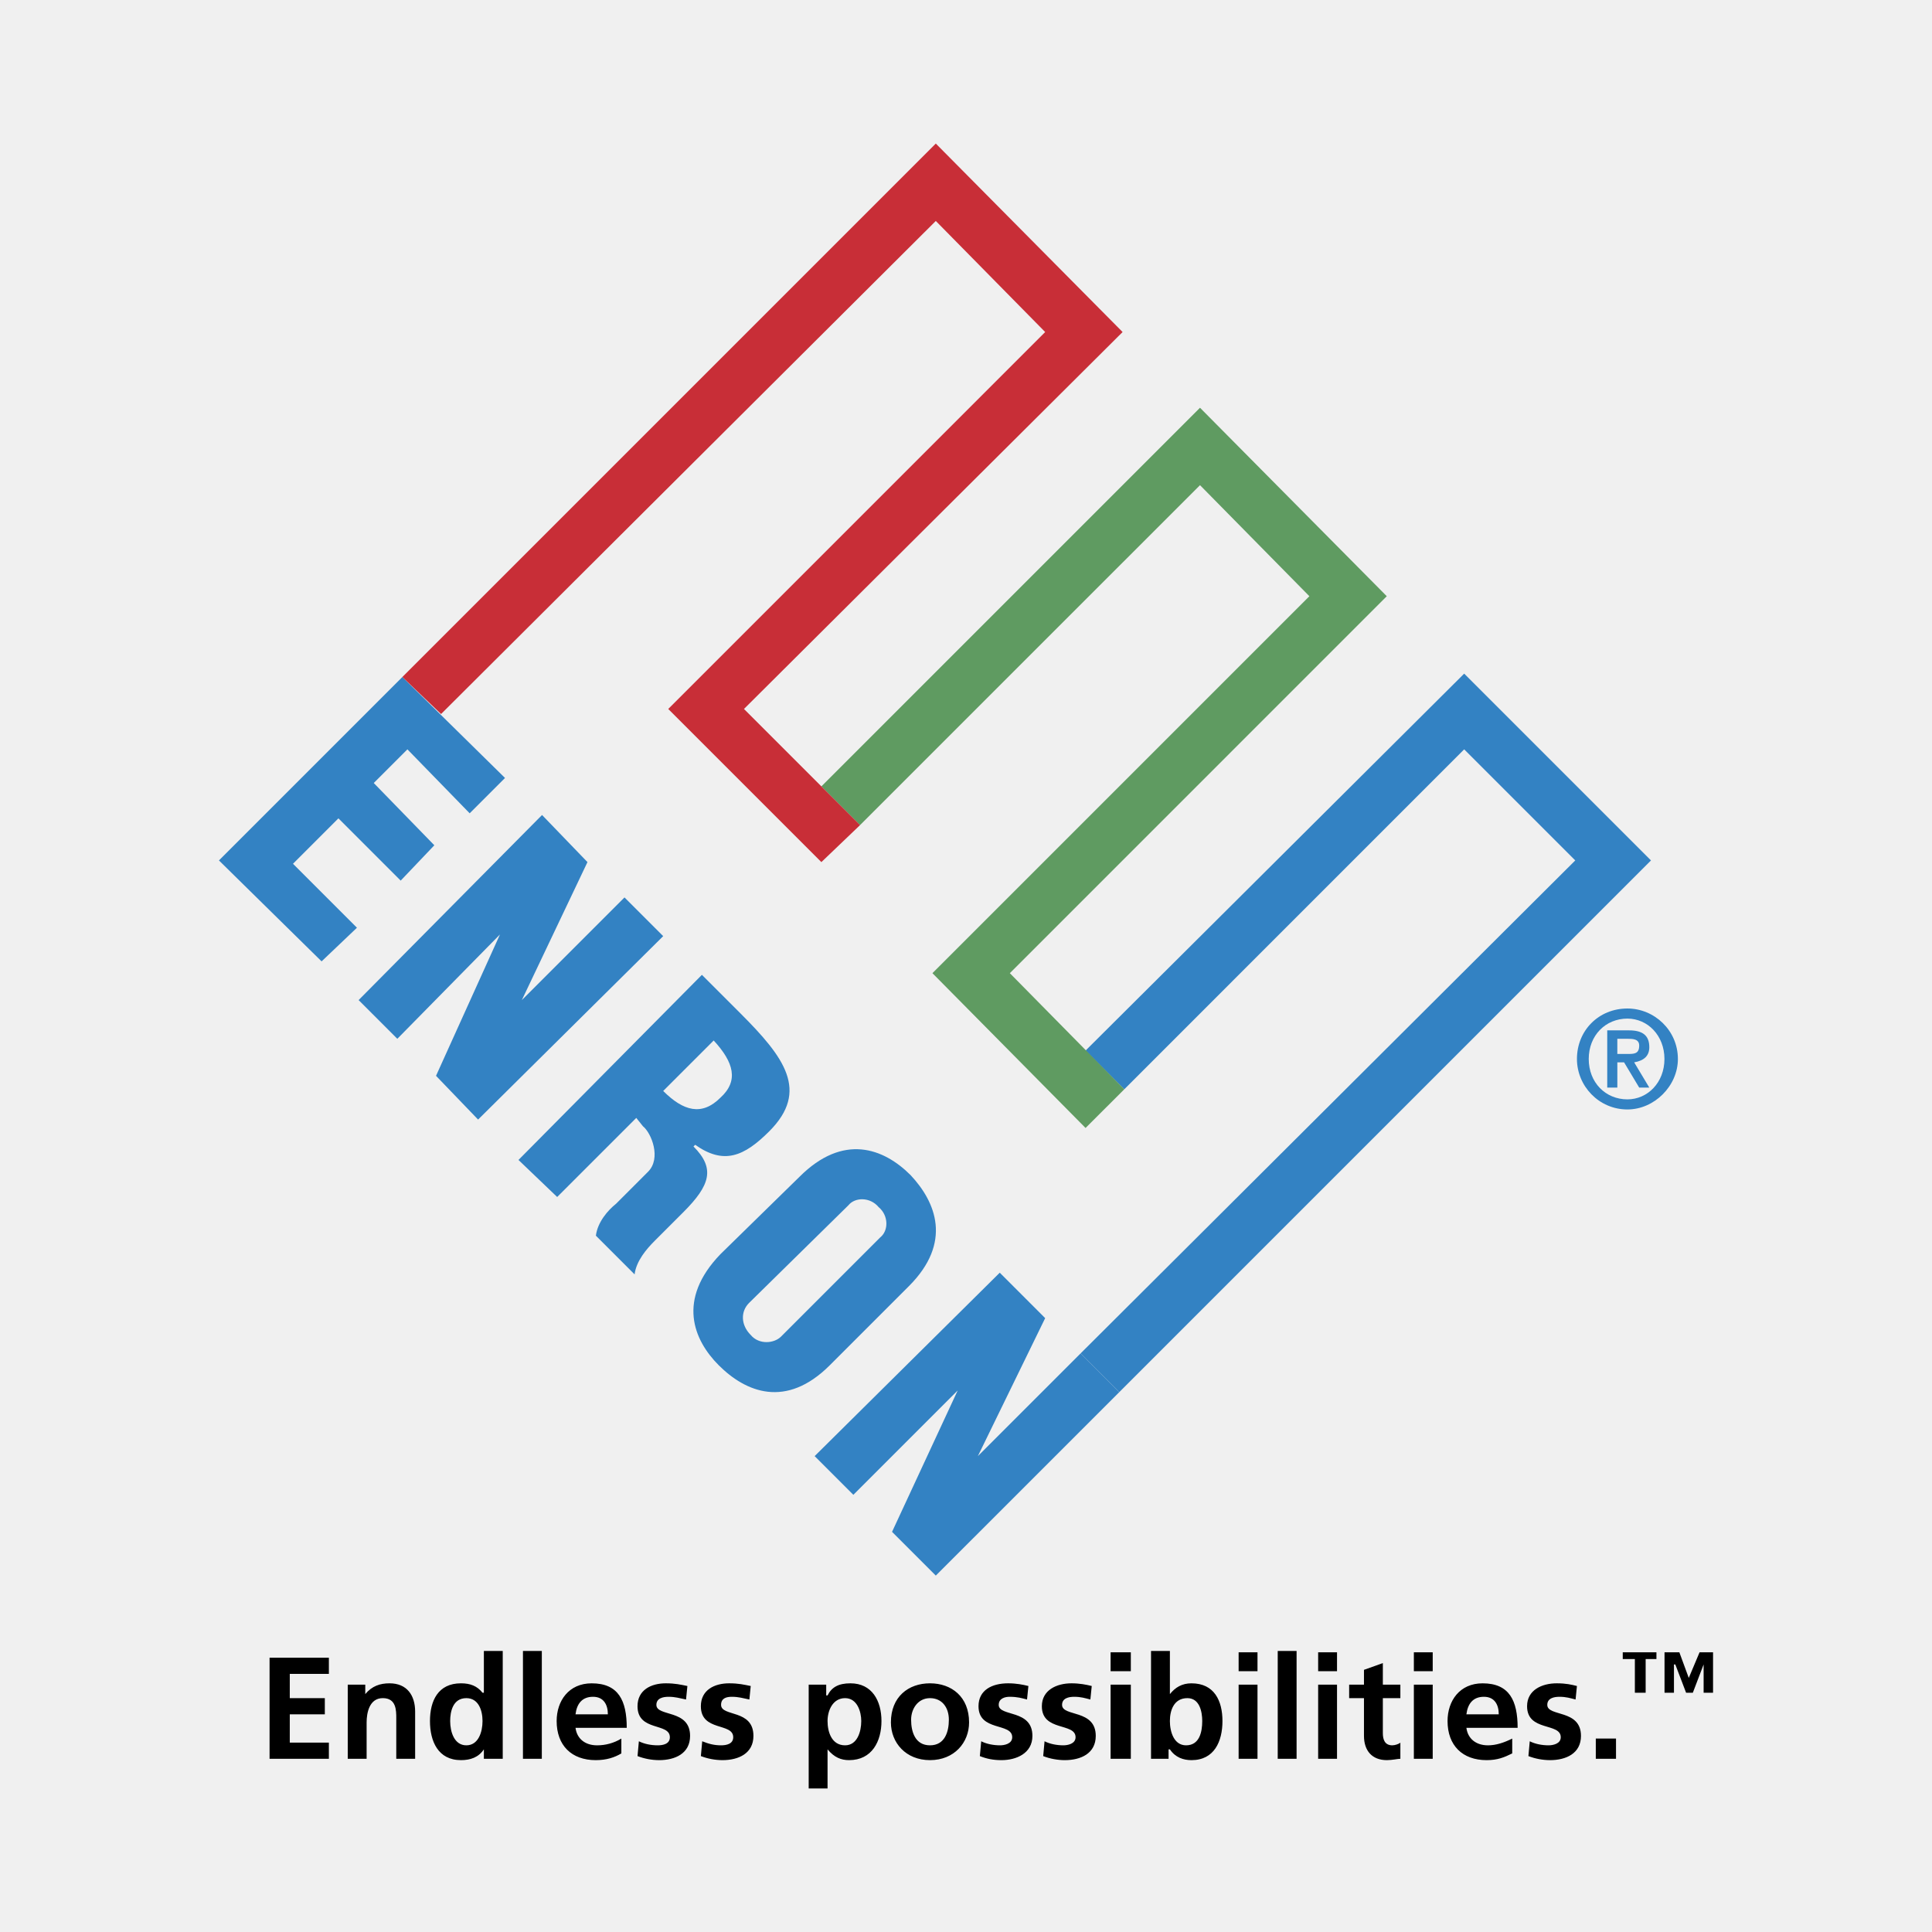
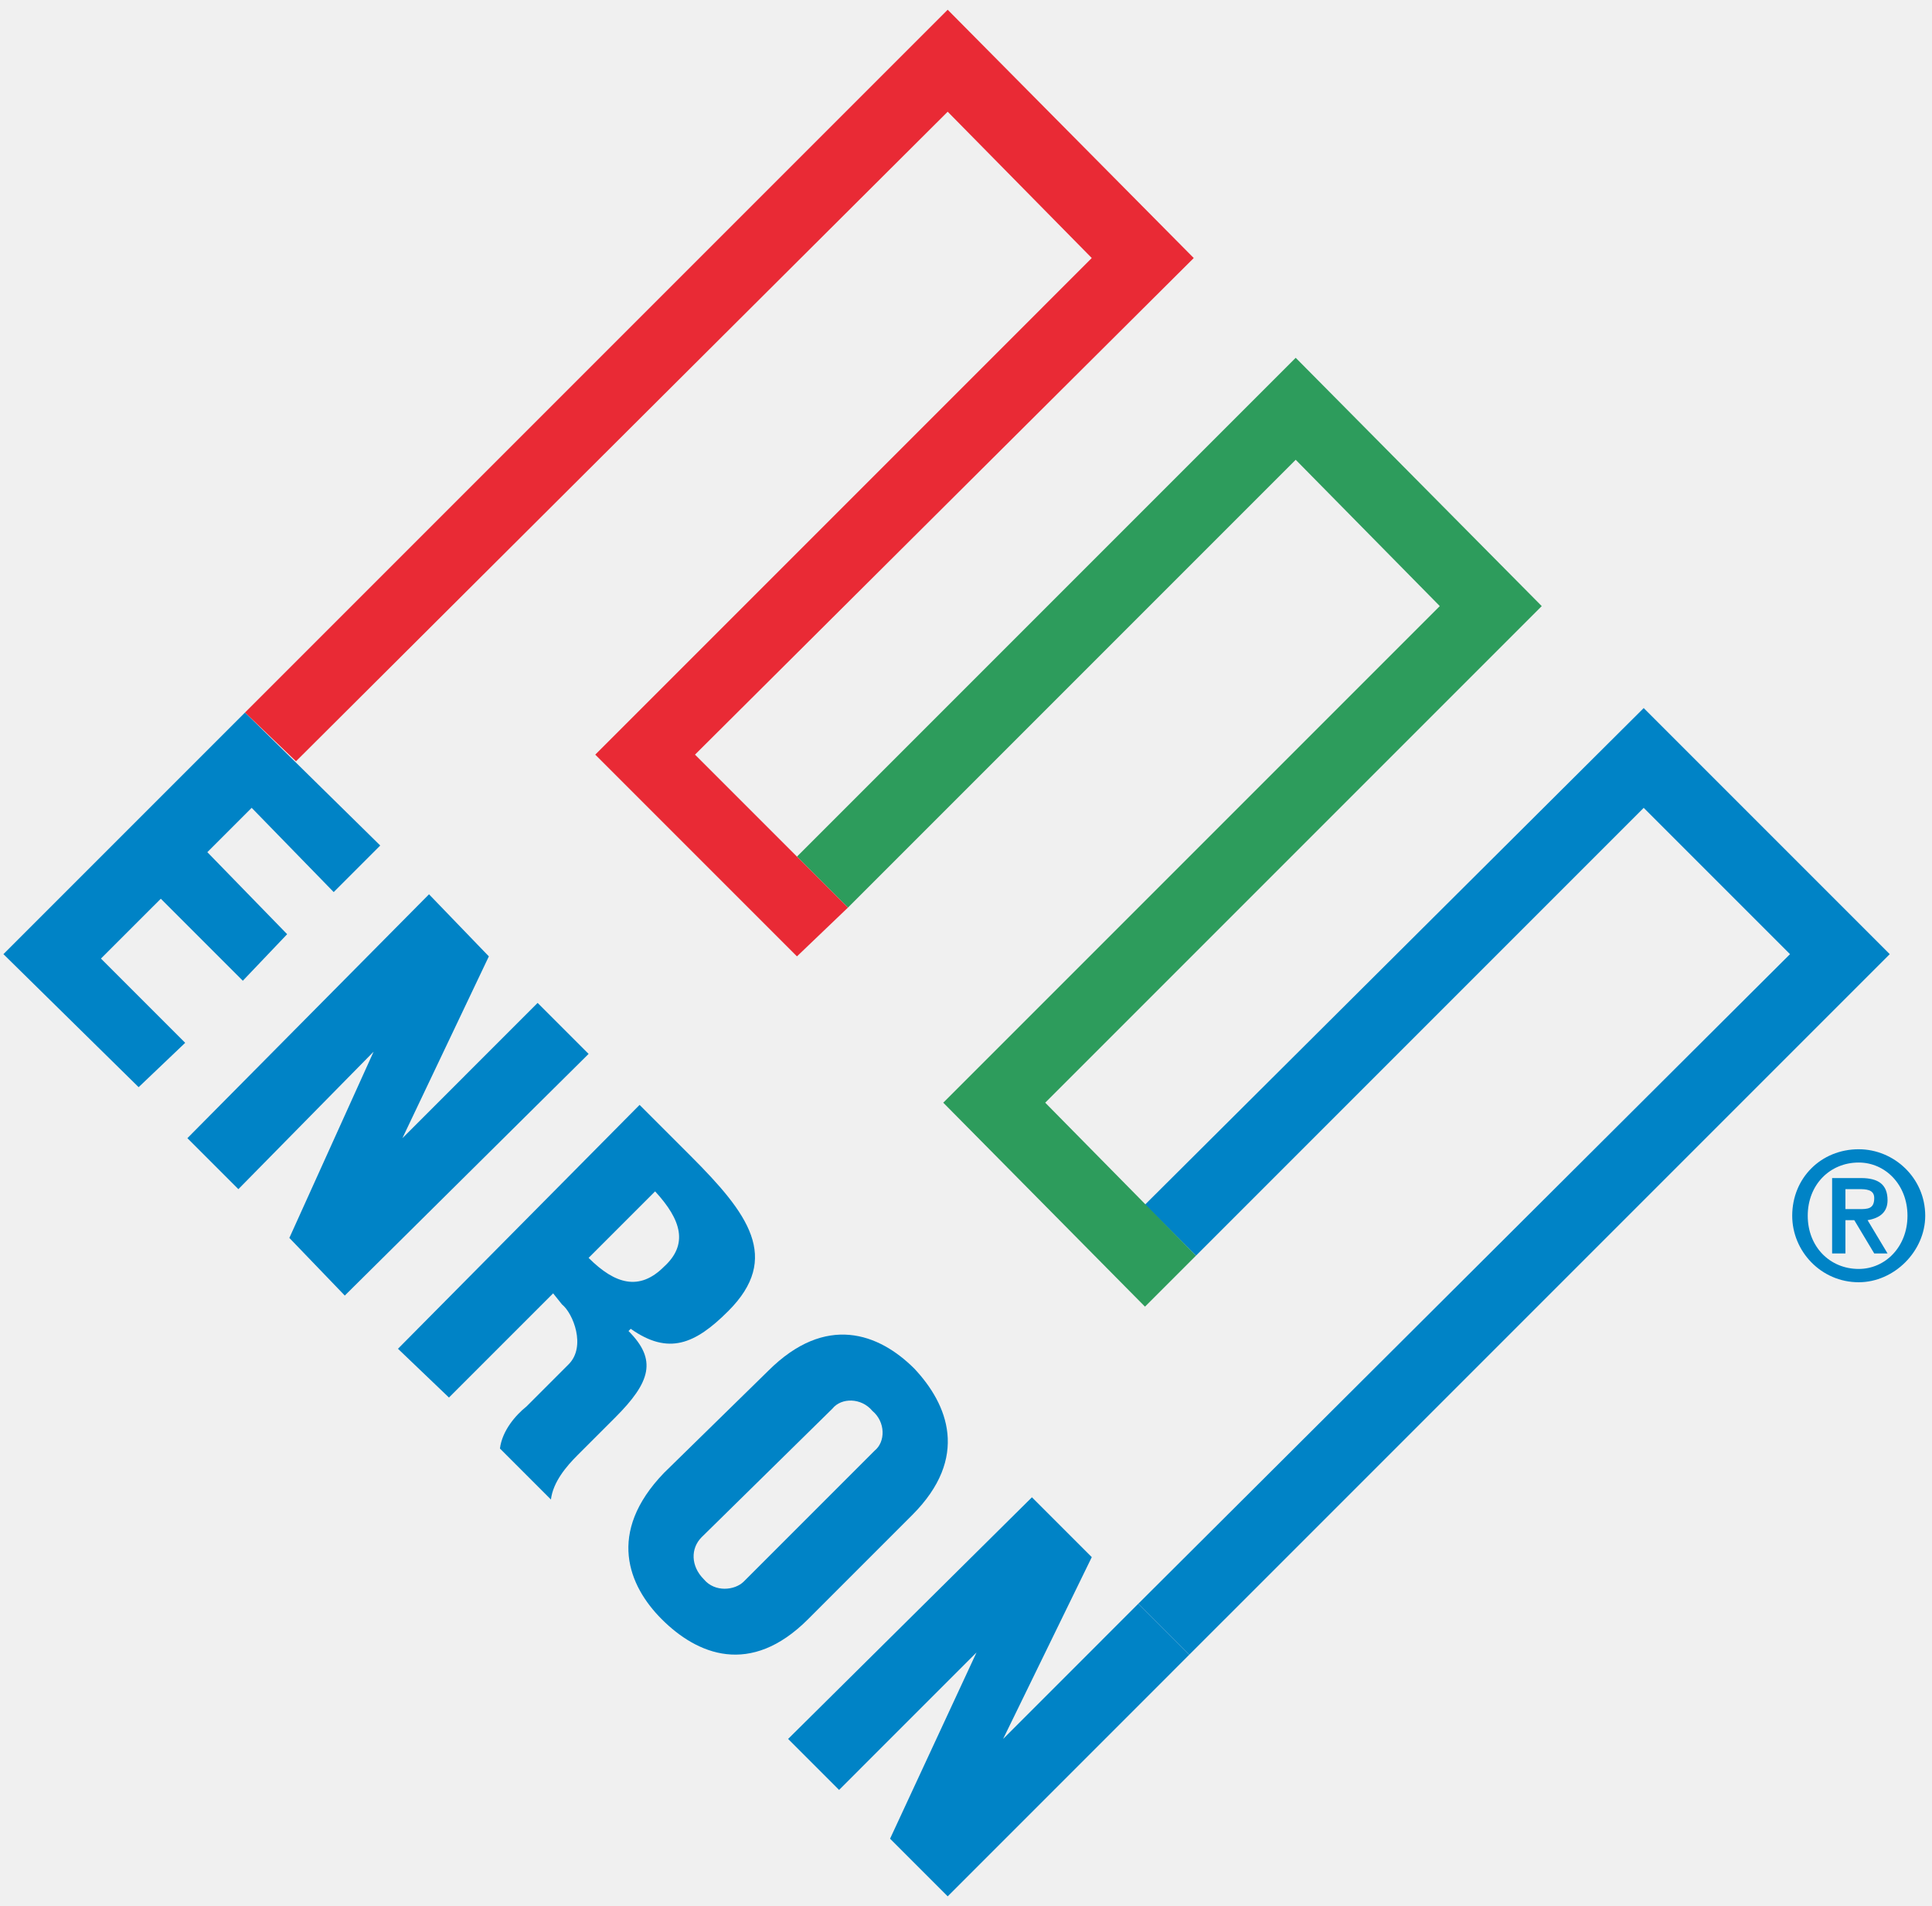
- <svg xmlns="http://www.w3.org/2000/svg" width="2500" height="2500" viewBox="0 0 192.756 192.756">
-   <g fill-rule="evenodd" clip-rule="evenodd">
-     <path fill="#fff" fill-opacity="0" d="M0 0h192.756v192.756H0V0z" />
-     <path d="M26.895 165.391h5.917v1.613h-3.9v2.42h3.496v1.613h-3.496v2.824h3.9v1.614h-5.917v-10.084zM34.694 168.078h1.749v.943c.671-.809 1.479-1.076 2.42-1.076 1.748 0 2.555 1.209 2.555 2.822v4.707h-1.882v-4.033c0-.807 0-2.018-1.345-2.018-1.344 0-1.613 1.479-1.613 2.42v3.631h-1.883v-7.396h-.001zM48.276 174.533c-.538.807-1.346 1.076-2.286 1.076-2.285 0-3.092-1.883-3.092-3.9 0-2.016.807-3.764 3.092-3.764.94 0 1.614.268 2.151.939h.135v-4.168h1.882v10.758h-1.882v-.941zm-1.749-.402c1.21 0 1.614-1.346 1.614-2.422 0-1.074-.403-2.285-1.614-2.285-1.344 0-1.613 1.344-1.613 2.285 0 1.076.403 2.422 1.613 2.422zM52.175 164.717h1.883v10.758h-1.883v-10.758zM61.992 174.938c-.673.402-1.479.672-2.555.672-2.421 0-3.9-1.479-3.9-3.9 0-2.016 1.21-3.764 3.496-3.764 2.69 0 3.497 1.748 3.497 4.438h-5.11c.134 1.074.941 1.748 2.151 1.748a4.64 4.64 0 0 0 2.421-.674v1.48zm-1.345-3.901c0-.941-.405-1.748-1.48-1.748-1.076 0-1.614.672-1.748 1.748h3.228zM68.446 169.559c-.672-.135-1.076-.27-1.748-.27-.538 0-1.21.135-1.21.807 0 1.211 3.362.404 3.362 3.094 0 1.748-1.479 2.42-3.093 2.42a6.087 6.087 0 0 1-2.151-.404l.134-1.479c.538.27 1.21.404 1.883.404.537 0 1.209-.135 1.209-.809 0-1.479-3.227-.537-3.227-3.092 0-1.613 1.345-2.285 2.824-2.285.941 0 1.479.133 2.152.268l-.135 1.346zM74.766 169.559c-.672-.135-1.076-.27-1.748-.27-.538 0-1.076.135-1.076.807 0 1.211 3.228.404 3.228 3.094 0 1.748-1.479 2.42-3.093 2.42a6.091 6.091 0 0 1-2.151-.404l.134-1.479c.672.27 1.21.404 1.882.404.538 0 1.211-.135 1.211-.809 0-1.479-3.228-.537-3.228-3.092 0-1.613 1.344-2.285 2.824-2.285.941 0 1.479.133 2.151.268l-.134 1.346zM80.683 168.078h1.748v1.076h.134c.403-.807 1.076-1.209 2.286-1.209 2.151 0 3.093 1.748 3.093 3.764 0 2.018-.942 3.9-3.228 3.9-.807 0-1.479-.27-2.151-1.076v3.9h-1.882v-10.355zm1.882 3.631c0 1.076.403 2.422 1.748 2.422 1.21 0 1.614-1.346 1.614-2.422 0-.941-.404-2.285-1.614-2.285s-1.748 1.211-1.748 2.285zM92.785 167.945c2.151 0 3.9 1.344 3.9 3.898 0 2.018-1.479 3.766-3.9 3.766-2.42 0-3.899-1.748-3.899-3.766-.001-2.554 1.747-3.898 3.899-3.898zm0 6.186c1.479 0 1.883-1.346 1.883-2.557 0-1.209-.673-2.15-1.883-2.15s-1.883 1.076-1.883 2.15c0 1.211.404 2.557 1.883 2.557zM102.467 169.559c-.537-.135-.941-.27-1.748-.27-.404 0-1.076.135-1.076.807 0 1.211 3.361.404 3.361 3.094 0 1.748-1.613 2.42-3.092 2.42-.807 0-1.48-.135-2.152-.404l.135-1.479c.537.27 1.211.404 1.883.404.404 0 1.211-.135 1.211-.809 0-1.479-3.363-.537-3.363-3.092 0-1.613 1.346-2.285 2.959-2.285.807 0 1.48.133 2.018.268l-.136 1.346zM108.787 169.559c-.539-.135-.941-.27-1.613-.27-.539 0-1.211.135-1.211.807 0 1.211 3.361.404 3.361 3.094 0 1.748-1.479 2.42-3.092 2.42-.674 0-1.48-.135-2.152-.404l.135-1.479c.537.27 1.211.404 1.883.404.402 0 1.211-.135 1.211-.809 0-1.479-3.363-.537-3.363-3.092 0-1.613 1.48-2.285 2.959-2.285.807 0 1.479.133 2.018.268l-.136 1.346zM110.805 168.078h2.018v7.396h-2.018v-7.396zm0-3.226h2.018v1.883h-2.018v-1.883zM114.838 164.717h1.883v4.305c.537-.674 1.209-1.076 2.152-1.076 2.285 0 3.092 1.748 3.092 3.764 0 2.018-.807 3.9-3.092 3.9-.809 0-1.615-.27-2.152-1.076h-.133v.941h-1.75v-10.758zm3.496 9.414c1.346 0 1.613-1.346 1.613-2.422 0-.941-.268-2.285-1.479-2.285-1.344 0-1.748 1.211-1.748 2.285.001 1.076.405 2.422 1.614 2.422zM123.578 168.078h1.883v7.396h-1.883v-7.396zm0-3.226h1.883v1.883h-1.883v-1.883zM127.479 164.717h1.882v10.758h-1.882v-10.758zM131.512 168.078h1.883v7.396h-1.883v-7.396zm0-3.226h1.883v1.883h-1.883v-1.883zM136.084 169.424h-1.479v-1.346h1.479V166.6l1.883-.672v2.15h1.748v1.346h-1.748v3.496c0 .537.135 1.211.941 1.211.268 0 .672-.135.807-.27v1.613c-.27 0-.807.135-1.346.135-1.479 0-2.285-.941-2.285-2.42v-3.765zM141.061 168.078h1.881v7.396h-1.881v-7.396zm0-3.226h1.881v1.883h-1.881v-1.883zM150.875 174.938c-.807.402-1.479.672-2.555.672-2.42 0-3.898-1.479-3.898-3.9 0-2.016 1.209-3.764 3.496-3.764 2.689 0 3.496 1.748 3.496 4.438h-5.111c.137 1.074.943 1.748 2.152 1.748.807 0 1.613-.27 2.42-.674v1.48zm-1.344-3.901c0-.941-.404-1.748-1.48-1.748-1.074 0-1.611.672-1.748 1.748h3.228zM157.195 169.559c-.537-.135-.941-.27-1.613-.27-.537 0-1.209.135-1.209.807 0 1.211 3.361.404 3.361 3.094 0 1.748-1.48 2.42-3.094 2.42a6.078 6.078 0 0 1-2.15-.404l.133-1.479c.539.27 1.211.404 1.883.404.404 0 1.211-.135 1.211-.809 0-1.479-3.361-.537-3.361-3.092 0-1.613 1.479-2.285 2.959-2.285.939 0 1.479.133 2.016.268l-.136 1.346zM159.213 173.457h2.017v2.018h-2.017v-2.018zM166.07 164.852h1.48l.939 2.555 1.076-2.555h1.346v4.033h-.941v-2.822l-1.076 2.822h-.672l-1.076-2.822h-.135v2.822h-.941v-4.033zm-2.959.671h-1.209v-.672h3.361v.672h-1.076v3.361h-1.076v-3.361z" />
-     <path fill="#3382c3" d="M21.844 85.845l18.3-18.301 10.241 10.073-3.525 3.526-6.212-6.38-3.358 3.359 6.044 6.211-3.357 3.526-6.212-6.212-4.533 4.533 6.38 6.38-3.527 3.357-10.241-10.072zM54.08 81.312l4.532 4.7-6.548 13.767 10.242-10.242 3.861 3.862-18.467 18.3-4.198-4.365 6.38-14.103-10.241 10.41-3.862-3.862L54.08 81.312zM99.746 126.977l4.531 4.533-6.715 13.767 10.243-10.242 3.861 3.863-18.301 18.299L89 152.832l6.548-14.103-10.409 10.41-3.862-3.862 18.469-18.3zM51.729 115.729l18.3-18.469 3.862 3.861c4.365 4.367 6.883 7.725 2.854 11.754-2.519 2.518-4.533 3.357-7.387 1.342l-.168.168c2.183 2.184 1.679 3.863-1.007 6.549l-2.854 2.854c-.84.84-1.847 2.016-2.015 3.357l-3.862-3.861c.168-1.342 1.175-2.518 2.016-3.189l3.188-3.189c1.344-1.344.336-3.861-.503-4.533l-.672-.84-7.891 7.891-3.861-3.695zm14.438-6.883c2.016 2.014 3.861 2.518 5.708.672 1.847-1.68 1.343-3.527-.671-5.709l-5.037 5.037zM82.789 136.211c-4.365 4.365-8.395 2.688-11.081 0-2.518-2.518-4.197-6.547.168-11.08l7.891-7.723c4.366-4.365 8.395-2.854 11.081-.168 2.518 2.686 4.198 6.715-.168 11.08l-7.891 7.891zM74.729 130c-.838.838-.838 2.182.169 3.189.839 1.008 2.35.84 3.021.168l9.906-9.906c.839-.672.839-2.182-.168-3.021-.839-1.008-2.351-1.008-3.022-.168L74.729 130z" />
-     <path fill="#3382c3" d="M164.719 85.845l-18.637-18.637-37.775 37.608 3.863 3.862 33.912-33.915 11.082 11.082-49.359 49.19 3.861 3.863 53.053-53.053z" />
-     <path fill="#5f9b61" d="M112.17 108.678l-11.418-11.584 37.607-37.609-18.634-18.803-37.776 37.775 3.861 3.862 33.915-33.914 10.912 11.08-37.608 37.609 15.278 15.445 3.863-3.861z" />
-     <path fill="#c82e37" d="M85.81 82.319L74.226 70.734l37.776-37.607-18.637-18.804-53.221 53.221 3.861 3.694 49.36-49.192 10.912 11.081-37.606 37.607 15.278 15.278 3.861-3.693z" />
-     <path d="M162.367 109.684c-2.182 0-3.859-1.678-3.859-4.029 0-2.35 1.678-4.029 3.859-4.029 2.016 0 3.695 1.68 3.695 4.029 0 2.351-1.679 4.029-3.695 4.029zm0 1.007c2.688 0 5.037-2.35 5.037-5.037 0-2.854-2.35-5.035-5.037-5.035-2.854 0-5.035 2.182-5.035 5.035 0 2.688 2.182 5.037 5.035 5.037zm-2.013-2.181h1.008v-2.52h.672l1.51 2.52h1.008l-1.51-2.52c1.006-.168 1.51-.67 1.51-1.51 0-1.176-.672-1.68-2.014-1.68h-2.184v5.71zm1.007-4.869h1.006c.506 0 1.176 0 1.176.672 0 .84-.502.84-1.176.84h-1.006v-1.512z" fill="#3382c3" />
+ <svg xmlns="http://www.w3.org/2000/svg" version="1.1" id="Layer_1" width="439" height="433" viewBox="0 0 439 433" overflow="visible" enable-background="new 0 0 439 433" xml:space="preserve">
+   <g>
+     <polygon fill-rule="evenodd" clip-rule="evenodd" points="15.929,455.41 33.679,455.41 33.679,460.256 21.979,460.256    21.979,467.516 32.469,467.516 32.469,472.355 21.979,472.355 21.979,480.828 33.679,480.828 33.679,485.668 15.929,485.668    15.929,455.41  " />
+     <path fill-rule="evenodd" clip-rule="evenodd" d="M39.326,463.479h5.247v2.824l0,0c2.014-2.42,4.436-3.229,7.258-3.229   c5.246,0,7.666,3.633,7.666,8.473v14.121H53.85v-12.1c0-2.42,0-6.053-4.036-6.053c-4.033,0-4.841,4.436-4.841,7.26v10.893h-5.647   V463.479L39.326,463.479z" />
+     <path fill-rule="evenodd" clip-rule="evenodd" d="M80.072,482.844L80.072,482.844c-1.614,2.42-4.039,3.229-6.858,3.229   c-6.857,0-9.277-5.648-9.277-11.701s2.42-11.297,9.277-11.297c2.82,0,4.841,0.809,6.454,2.824h0.404v-12.504h5.647v32.273h-5.647   V482.844L80.072,482.844z M74.826,481.631c3.631,0,4.841-4.031,4.841-7.26c0-3.223-1.21-6.855-4.841-6.855   c-4.033,0-4.84,4.031-4.84,6.855C69.986,477.6,71.196,481.631,74.826,481.631L74.826,481.631z" />
+     <polygon fill-rule="evenodd" clip-rule="evenodd" points="91.77,453.395 97.418,453.395 97.418,485.668 91.77,485.668    91.77,453.395  " />
+     <path fill-rule="evenodd" clip-rule="evenodd" d="M121.219,484.057c-2.017,1.207-4.437,2.016-7.664,2.016   c-7.264,0-11.701-4.441-11.701-11.701c0-6.053,3.631-11.297,10.49-11.297c8.068,0,10.488,5.244,10.488,13.318h-15.328   c0.401,3.223,2.823,5.238,6.453,5.238c2.826,0,5.246-0.803,7.263-2.016V484.057L121.219,484.057z M117.187,472.355   c0-2.824-1.214-5.244-4.44-5.244c-3.227,0-4.841,2.016-5.243,5.244H117.187L117.187,472.355z" />
+     <path fill-rule="evenodd" clip-rule="evenodd" d="M140.582,467.92c-2.017-0.404-3.227-0.809-5.244-0.809   c-1.614,0-3.63,0.404-3.63,2.42c0,3.633,10.085,1.207,10.085,9.281c0,5.244-4.438,7.26-9.28,7.26c-2.017,0-4.437-0.404-6.454-1.213   l0.403-4.436c1.614,0.809,3.631,1.207,5.65,1.207c1.611,0,3.628-0.398,3.628-2.42c0-4.436-9.681-1.611-9.681-9.275   c0-4.84,4.034-6.861,8.471-6.861c2.824,0,4.438,0.404,6.456,0.809L140.582,467.92L140.582,467.92z" />
+     <path fill-rule="evenodd" clip-rule="evenodd" d="M159.544,467.92c-2.017-0.404-3.229-0.809-5.246-0.809   c-1.616,0-3.229,0.404-3.229,2.42c0,3.633,9.681,1.207,9.681,9.281c0,5.244-4.436,7.26-9.278,7.26   c-2.016,0-4.434-0.404-6.453-1.213l0.403-4.436c2.017,0.809,3.63,1.207,5.647,1.207c1.613,0,3.633-0.398,3.633-2.42   c0-4.436-9.683-1.611-9.683-9.275c0-4.84,4.033-6.861,8.471-6.861c2.824,0,4.437,0.404,6.454,0.809L159.544,467.92L159.544,467.92z   " />
+     <path fill-rule="evenodd" clip-rule="evenodd" d="M177.293,463.479h5.244v3.229h0.403c1.21-2.42,3.226-3.633,6.857-3.633   c6.456,0,9.28,5.244,9.28,11.297s-2.824,11.701-9.683,11.701c-2.42,0-4.437-0.809-6.454-3.229l0,0v11.701h-5.647V463.479   L177.293,463.479z M182.94,474.371c0,3.229,1.21,7.26,5.244,7.26c3.63,0,4.841-4.031,4.841-7.26c0-2.824-1.211-6.855-4.841-6.855   C184.552,467.516,182.94,471.148,182.94,474.371L182.94,474.371z" />
+     <path fill-rule="evenodd" clip-rule="evenodd" d="M213.598,463.074c6.456,0,11.7,4.037,11.7,11.701   c0,6.053-4.438,11.297-11.7,11.297c-7.26,0-11.697-5.244-11.697-11.297C201.901,467.111,207.144,463.074,213.598,463.074   L213.598,463.074z M213.598,481.631c4.438,0,5.65-4.031,5.65-7.664c0-3.627-2.019-6.451-5.65-6.451   c-3.628,0-5.648,3.223-5.648,6.451C207.95,477.6,209.163,481.631,213.598,481.631L213.598,481.631z" />
+     <path fill-rule="evenodd" clip-rule="evenodd" d="M242.645,467.92c-1.614-0.404-2.824-0.809-5.244-0.809   c-1.213,0-3.229,0.404-3.229,2.42c0,3.633,10.087,1.207,10.087,9.281c0,5.244-4.843,7.26-9.278,7.26   c-2.423,0-4.438-0.404-6.457-1.213l0.404-4.436c1.614,0.809,3.63,1.207,5.648,1.207c1.21,0,3.63-0.398,3.63-2.42   c0-4.436-10.085-1.611-10.085-9.275c0-4.84,4.035-6.861,8.875-6.861c2.42,0,4.438,0.404,6.05,0.809L242.645,467.92L242.645,467.92z   " />
+     <path fill-rule="evenodd" clip-rule="evenodd" d="M261.605,467.92c-1.614-0.404-2.824-0.809-4.84-0.809   c-1.614,0-3.633,0.404-3.633,2.42c0,3.633,10.084,1.207,10.084,9.281c0,5.244-4.436,7.26-9.275,7.26   c-2.019,0-4.438-0.404-6.457-1.213l0.404-4.436c1.614,0.809,3.63,1.207,5.646,1.207c1.213,0,3.633-0.398,3.633-2.42   c0-4.436-10.087-1.611-10.087-9.275c0-4.84,4.438-6.861,8.877-6.861c2.42,0,4.438,0.404,6.05,0.809L261.605,467.92L261.605,467.92z   " />
+     <path fill-rule="evenodd" clip-rule="evenodd" d="M267.655,463.479h6.053v22.189h-6.053V463.479L267.655,463.479z M267.655,453.799   h6.053v5.648h-6.053V453.799L267.655,453.799z" />
+     <path fill-rule="evenodd" clip-rule="evenodd" d="M279.758,453.395h5.648v12.908l0,0c1.611-2.016,3.63-3.229,6.454-3.229   c6.858,0,9.278,5.244,9.278,11.297s-2.42,11.701-9.278,11.701c-2.42,0-4.843-0.809-6.454-3.229h-0.401v2.824h-5.247V453.395   L279.758,453.395z M290.246,481.631c4.034,0,4.843-4.031,4.843-7.26c0-2.824-0.809-6.855-4.438-6.855   c-4.034,0-5.244,3.633-5.244,6.855C285.406,477.6,286.616,481.631,290.246,481.631L290.246,481.631z" />
+     <path fill-rule="evenodd" clip-rule="evenodd" d="M305.979,463.479h5.648v22.189h-5.648V463.479L305.979,463.479z M305.979,453.799   h5.648v5.648h-5.648V453.799L305.979,453.799z" />
+     <polygon fill-rule="evenodd" clip-rule="evenodd" points="317.68,453.395 323.328,453.395 323.328,485.668 317.68,485.668    317.68,453.395  " />
+     <path fill-rule="evenodd" clip-rule="evenodd" d="M329.782,463.479h5.646v22.189h-5.646V463.479L329.782,463.479z M329.782,453.799   h5.646v5.648h-5.646V453.799L329.782,453.799z" />
+     <path fill-rule="evenodd" clip-rule="evenodd" d="M343.496,467.516h-4.438v-4.037h4.438v-4.436l5.648-2.016v6.451h5.244v4.037   h-5.244v10.488c0,1.611,0.404,3.627,2.824,3.627c0.806,0,2.016-0.398,2.42-0.803v4.84c-0.809,0-2.42,0.404-4.034,0.404   c-4.438,0-6.858-2.824-6.858-7.26V467.516L343.496,467.516z" />
+     <path fill-rule="evenodd" clip-rule="evenodd" d="M358.423,463.479h5.648v22.189h-5.648V463.479L358.423,463.479z M358.423,453.799   h5.648v5.648h-5.648V453.799L358.423,453.799z" />
+     <path fill-rule="evenodd" clip-rule="evenodd" d="M387.872,484.057c-2.42,1.207-4.438,2.016-7.667,2.016   c-7.26,0-11.695-4.441-11.695-11.701c0-6.053,3.63-11.297,10.488-11.297c8.068,0,10.488,5.244,10.488,13.318h-15.334   c0.407,3.223,2.827,5.238,6.457,5.238c2.42,0,4.843-0.803,7.263-2.016V484.057L387.872,484.057z M383.838,472.355   c0-2.824-1.21-5.244-4.438-5.244c-3.226,0-4.84,2.016-5.247,5.244H383.838L383.838,472.355z" />
+     <path fill-rule="evenodd" clip-rule="evenodd" d="M406.833,467.92c-1.614-0.404-2.824-0.809-4.843-0.809   c-1.611,0-3.63,0.404-3.63,2.42c0,3.633,10.087,1.207,10.087,9.281c0,5.244-4.438,7.26-9.281,7.26   c-2.016,0-4.436-0.404-6.454-1.213l0.404-4.436c1.614,0.809,3.63,1.207,5.646,1.207c1.21,0,3.633-0.398,3.633-2.42   c0-4.436-10.087-1.611-10.087-9.275c0-4.84,4.438-6.861,8.877-6.861c2.824,0,4.438,0.404,6.05,0.809L406.833,467.92L406.833,467.92   z" />
+     <polygon fill-rule="evenodd" clip-rule="evenodd" points="412.883,479.615 418.933,479.615 418.933,485.668 412.883,485.668    412.883,479.615  " />
+     <path fill-rule="evenodd" clip-rule="evenodd" d="M433.455,453.799h4.438l2.824,7.664l3.226-7.664h4.037v12.1h-2.824v-8.467l0,0   l-3.229,8.467h-2.019l-3.226-8.467h-0.404v8.467h-2.824V453.799L433.455,453.799z M424.581,455.814h-3.63v-2.016h10.084v2.016   h-3.229v10.084h-3.226V455.814L424.581,455.814z" />
+     <polygon fill-rule="evenodd" clip-rule="evenodd" fill="#0083C6" points="0.777,216.777 55.678,161.877 86.4,192.094    75.825,202.673 57.188,183.534 47.114,193.607 65.248,212.243 55.174,222.819 36.54,204.185 22.94,217.782 42.08,236.921    31.502,246.997 0.777,216.777  " />
+     <polygon fill-rule="evenodd" clip-rule="evenodd" fill="#0083C6" points="97.483,203.177 111.081,217.281 91.438,258.582    91.438,258.582 122.161,227.855 133.745,239.441 78.343,294.342 65.75,281.246 84.89,238.937 54.166,270.166 42.581,258.582    97.483,203.177  " />
+     <polygon fill-rule="evenodd" clip-rule="evenodd" fill="#0083C6" points="234.479,340.174 248.079,353.773 227.932,395.076    227.932,395.076 258.655,364.35 270.239,375.934 215.34,430.836 202.246,417.74 221.888,375.43 190.662,406.66 179.076,395.076    234.479,340.174  " />
+     <path fill-rule="evenodd" clip-rule="evenodd" fill="#0083C6" d="M90.43,306.43l54.899-55.406l11.587,11.584   c13.094,13.096,20.65,23.174,8.562,35.262c-7.557,7.553-13.6,10.072-22.162,4.025l-0.504,0.504   c6.548,6.551,5.036,11.584-3.021,19.646l-8.563,8.561c-2.52,2.52-5.542,6.047-6.044,10.072l-11.584-11.584   c0.502-4.031,3.524-7.553,6.045-9.568l9.567-9.568c4.03-4.031,1.006-11.59-1.51-13.6l-2.016-2.52l-23.672,23.672L90.43,306.43   L90.43,306.43z M133.745,285.781c6.047,6.041,11.584,7.553,17.125,2.01c5.54-5.033,4.03-10.576-2.014-17.121L133.745,285.781   L133.745,285.781z" />
+     <path fill-rule="evenodd" clip-rule="evenodd" fill="#0083C6" d="M183.61,367.877c-13.096,13.096-25.184,8.057-33.245,0   c-7.553-7.553-12.592-19.646,0.505-33.24l23.67-23.174c13.099-13.096,25.187-8.561,33.245-0.498   c7.554,8.057,12.593,20.145-0.505,33.24L183.61,367.877L183.61,367.877z M159.433,349.238c-2.517,2.52-2.517,6.551,0.504,9.574   c2.518,3.018,7.052,2.514,9.067,0.504l29.716-29.719c2.518-2.016,2.518-6.545-0.504-9.064c-2.518-3.023-7.052-3.023-9.066-0.504   L159.433,349.238L159.433,349.238z" />
+     <polygon fill-rule="evenodd" clip-rule="evenodd" fill="#0083C6" points="429.4,216.777 373.493,160.868 373.493,160.868    260.167,273.693 271.751,285.277 373.493,183.534 406.736,216.777 258.655,364.35 270.239,375.934 429.4,216.777  " />
+     <polygon fill-rule="evenodd" clip-rule="evenodd" fill="#2D9C5C" points="271.751,285.277 237.5,250.52 350.322,137.7    350.322,137.7 294.418,81.291 181.09,194.614 192.674,206.199 294.418,104.458 327.157,137.7 214.332,250.52 214.332,250.52    260.167,296.861 271.751,285.277  " />
+     <polygon fill-rule="evenodd" clip-rule="evenodd" fill="#E92A35" points="192.674,206.199 157.921,171.446 271.25,58.624    215.34,2.212 215.34,2.212 55.678,161.877 67.26,172.956 215.34,25.382 248.079,58.624 135.258,171.446 181.09,217.281    192.674,206.199  " />
+     <path fill-rule="evenodd" clip-rule="evenodd" fill="#0083C6" d="M422.349,288.295c-6.548,0-11.584-5.033-11.584-12.088   c0-7.049,5.036-12.088,11.584-12.088c6.044,0,11.08,5.039,11.08,12.088C433.429,283.262,428.393,288.295,422.349,288.295   L422.349,288.295z M422.349,291.318c8.06,0,15.111-7.049,15.111-15.111c0-8.561-7.052-15.105-15.111-15.105   c-8.563,0-15.111,6.545-15.111,15.105C407.237,284.27,413.785,291.318,422.349,291.318L422.349,291.318z M416.305,284.773h3.023   v-7.559h2.013l4.532,7.559h3.026l-4.535-7.559c3.021-0.504,4.535-2.01,4.535-4.529c0-3.527-2.019-5.039-6.047-5.039h-6.548V284.773   L416.305,284.773z M419.328,270.166h3.021c1.512,0,3.524,0,3.524,2.016c0,2.52-1.509,2.52-3.524,2.52h-3.021V270.166   L419.328,270.166z" />
  </g>
</svg>
